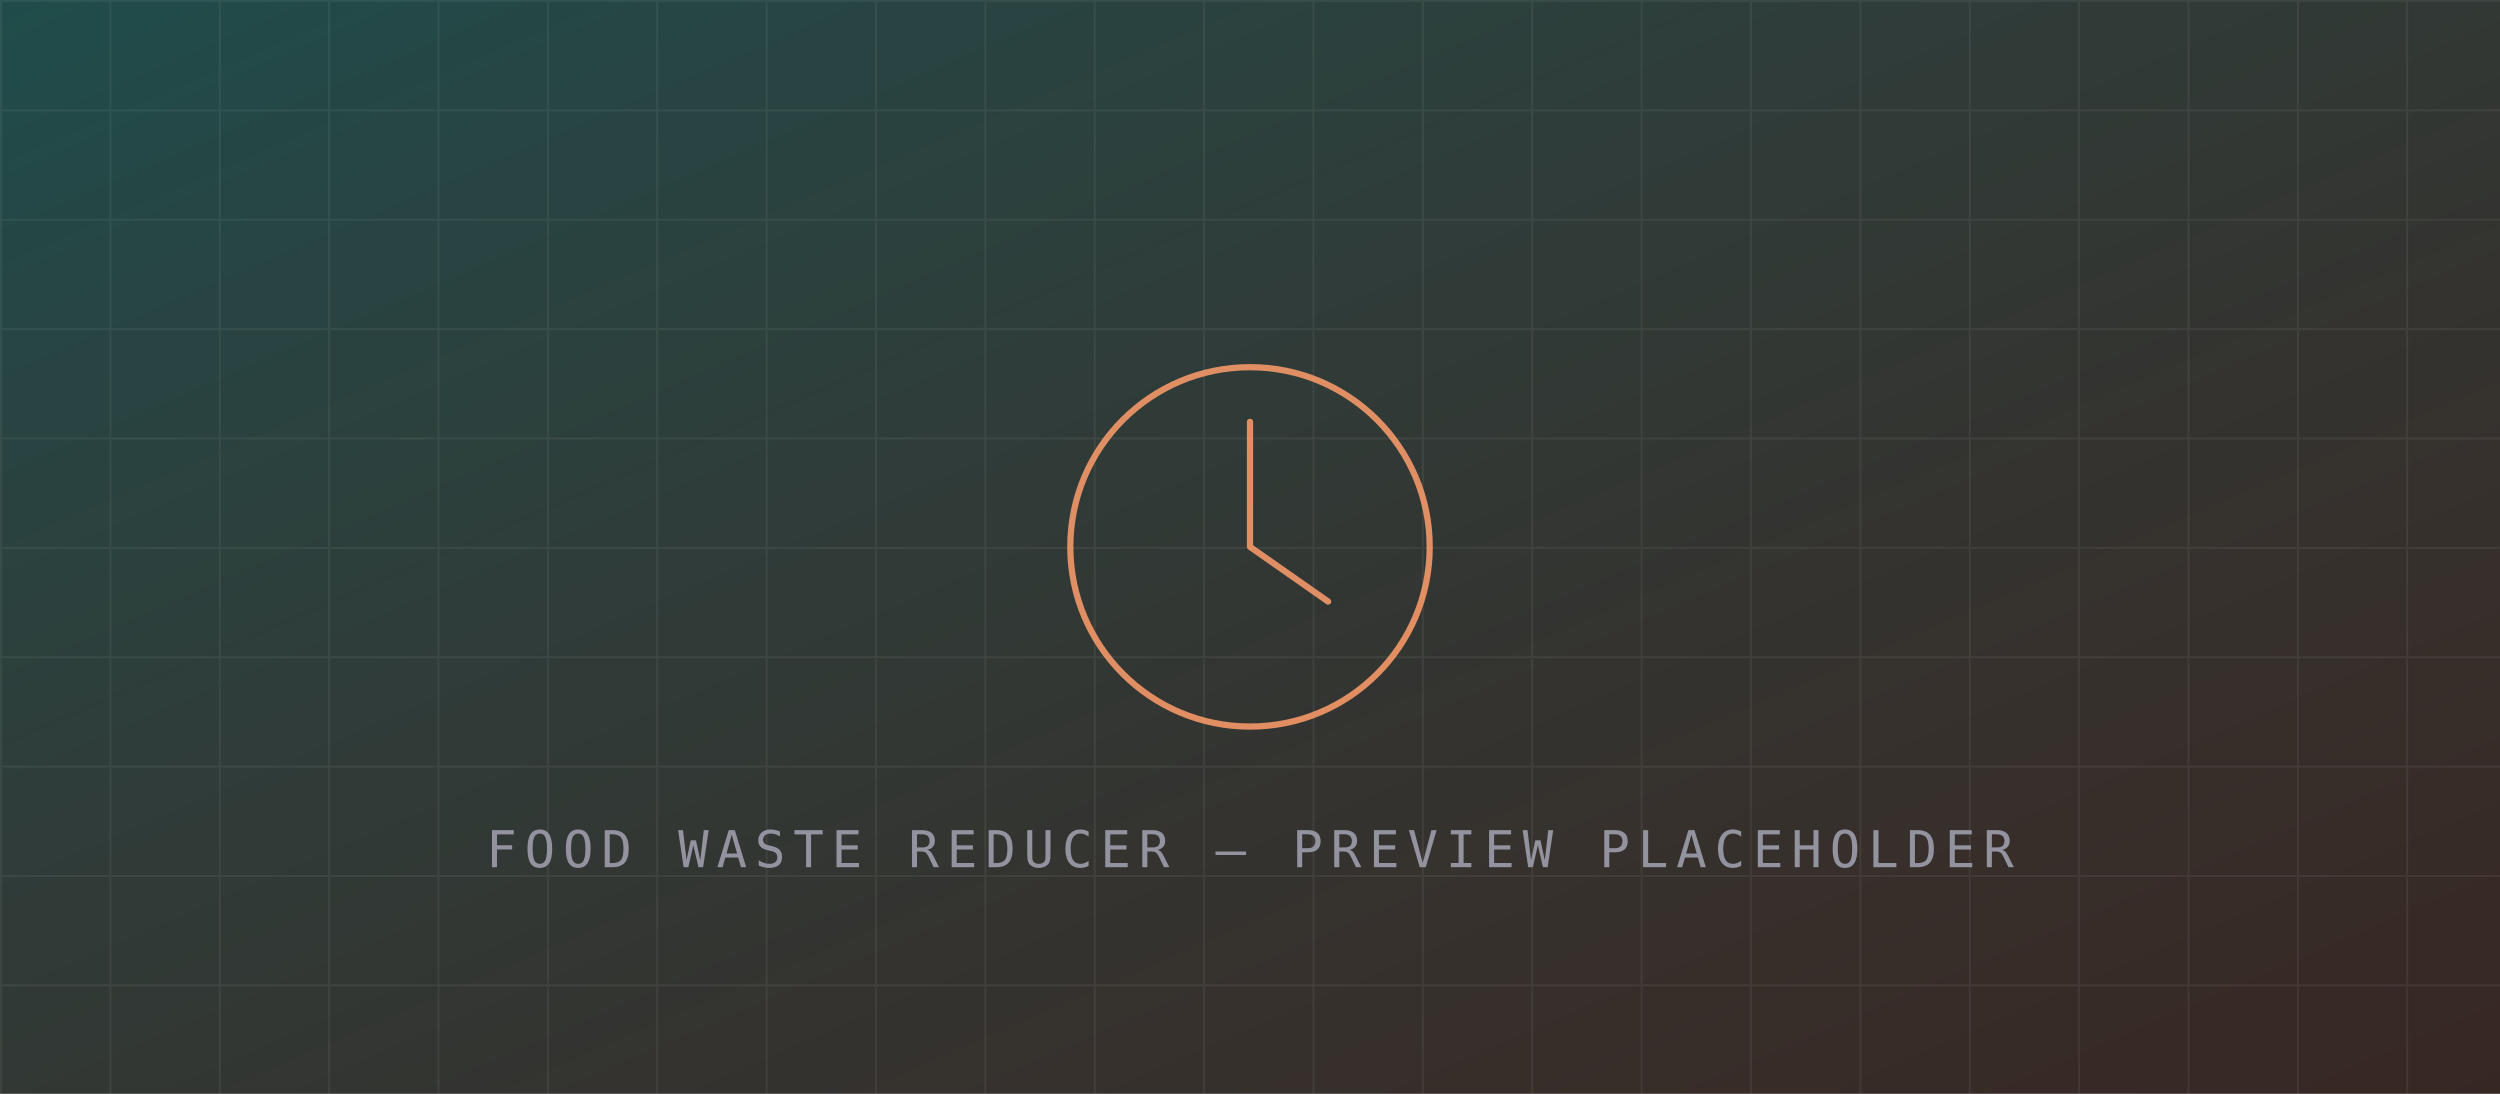
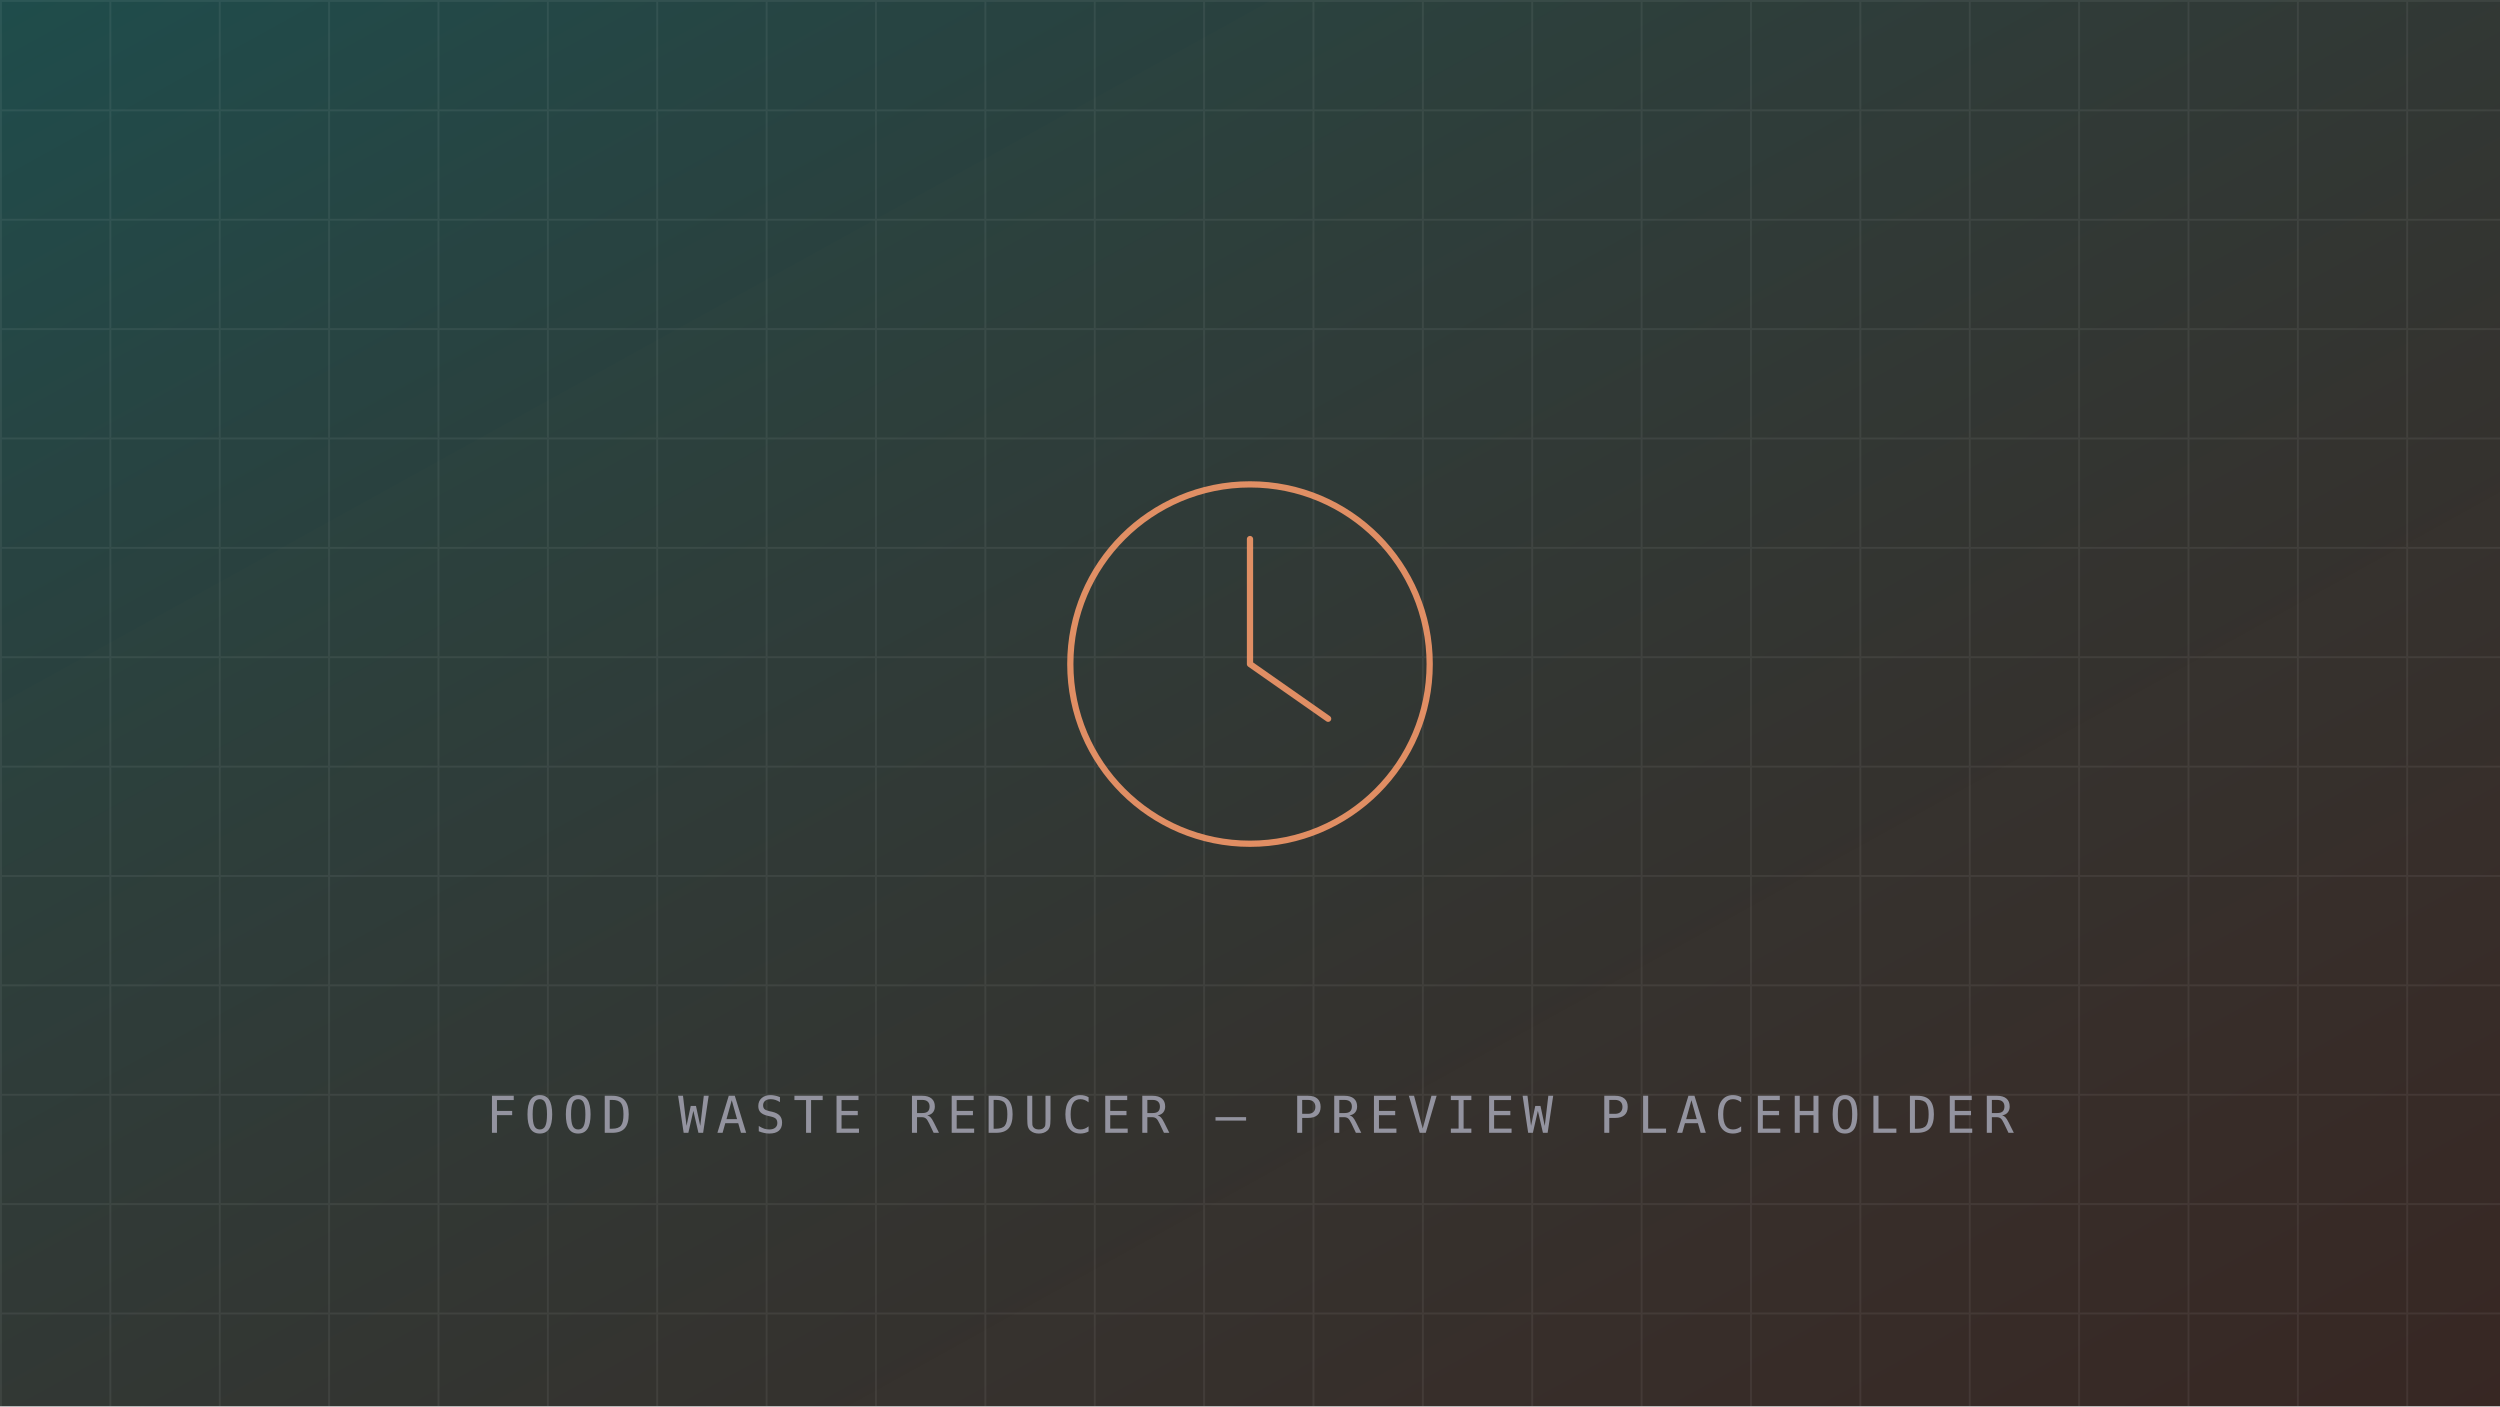
- <svg xmlns="http://www.w3.org/2000/svg" viewBox="0 0 640 280">
+ <svg xmlns="http://www.w3.org/2000/svg" viewBox="0 0 640 360">
  <defs>
    <linearGradient id="fw" x1="0" y1="0" x2="1" y2="1">
      <stop offset="0%" stop-color="#3fd7c8" stop-opacity="0.3" />
      <stop offset="100%" stop-color="#ff9d6c" stop-opacity="0.16" />
    </linearGradient>
    <pattern id="fwGrid" width="28" height="28" patternUnits="userSpaceOnUse">
      <path d="M28 0H0V28" fill="none" stroke="#ffffff" stroke-opacity="0.06" stroke-width="1" />
    </pattern>
  </defs>
-   <rect width="640" height="280" fill="#111116" />
-   <rect width="640" height="280" fill="url(#fw)" />
-   <rect width="640" height="280" fill="url(#fwGrid)" />
+   <rect width="640" height="360" fill="#111116" />
+   <rect width="640" height="360" fill="url(#fw)" />
+   <rect width="640" height="360" fill="url(#fwGrid)" />
  <g fill="none" stroke="#ff9d6c" stroke-width="1.6" stroke-linecap="round" stroke-linejoin="round" opacity="0.85">
-     <circle cx="320" cy="140" r="46" />
-     <path d="M320 108v32l20 14" />
+     <circle cx="320" cy="170" r="46" />
+     <path d="M320 138v32l20 14" />
  </g>
-   <text x="320" y="222" font-family="'JetBrains Mono',monospace" font-size="13" letter-spacing="2" fill="#93939f" text-anchor="middle">FOOD WASTE REDUCER — PREVIEW PLACEHOLDER</text>
+   <text x="320" y="290" font-family="'JetBrains Mono',monospace" font-size="13" letter-spacing="2" fill="#93939f" text-anchor="middle">FOOD WASTE REDUCER — PREVIEW PLACEHOLDER</text>
</svg>
